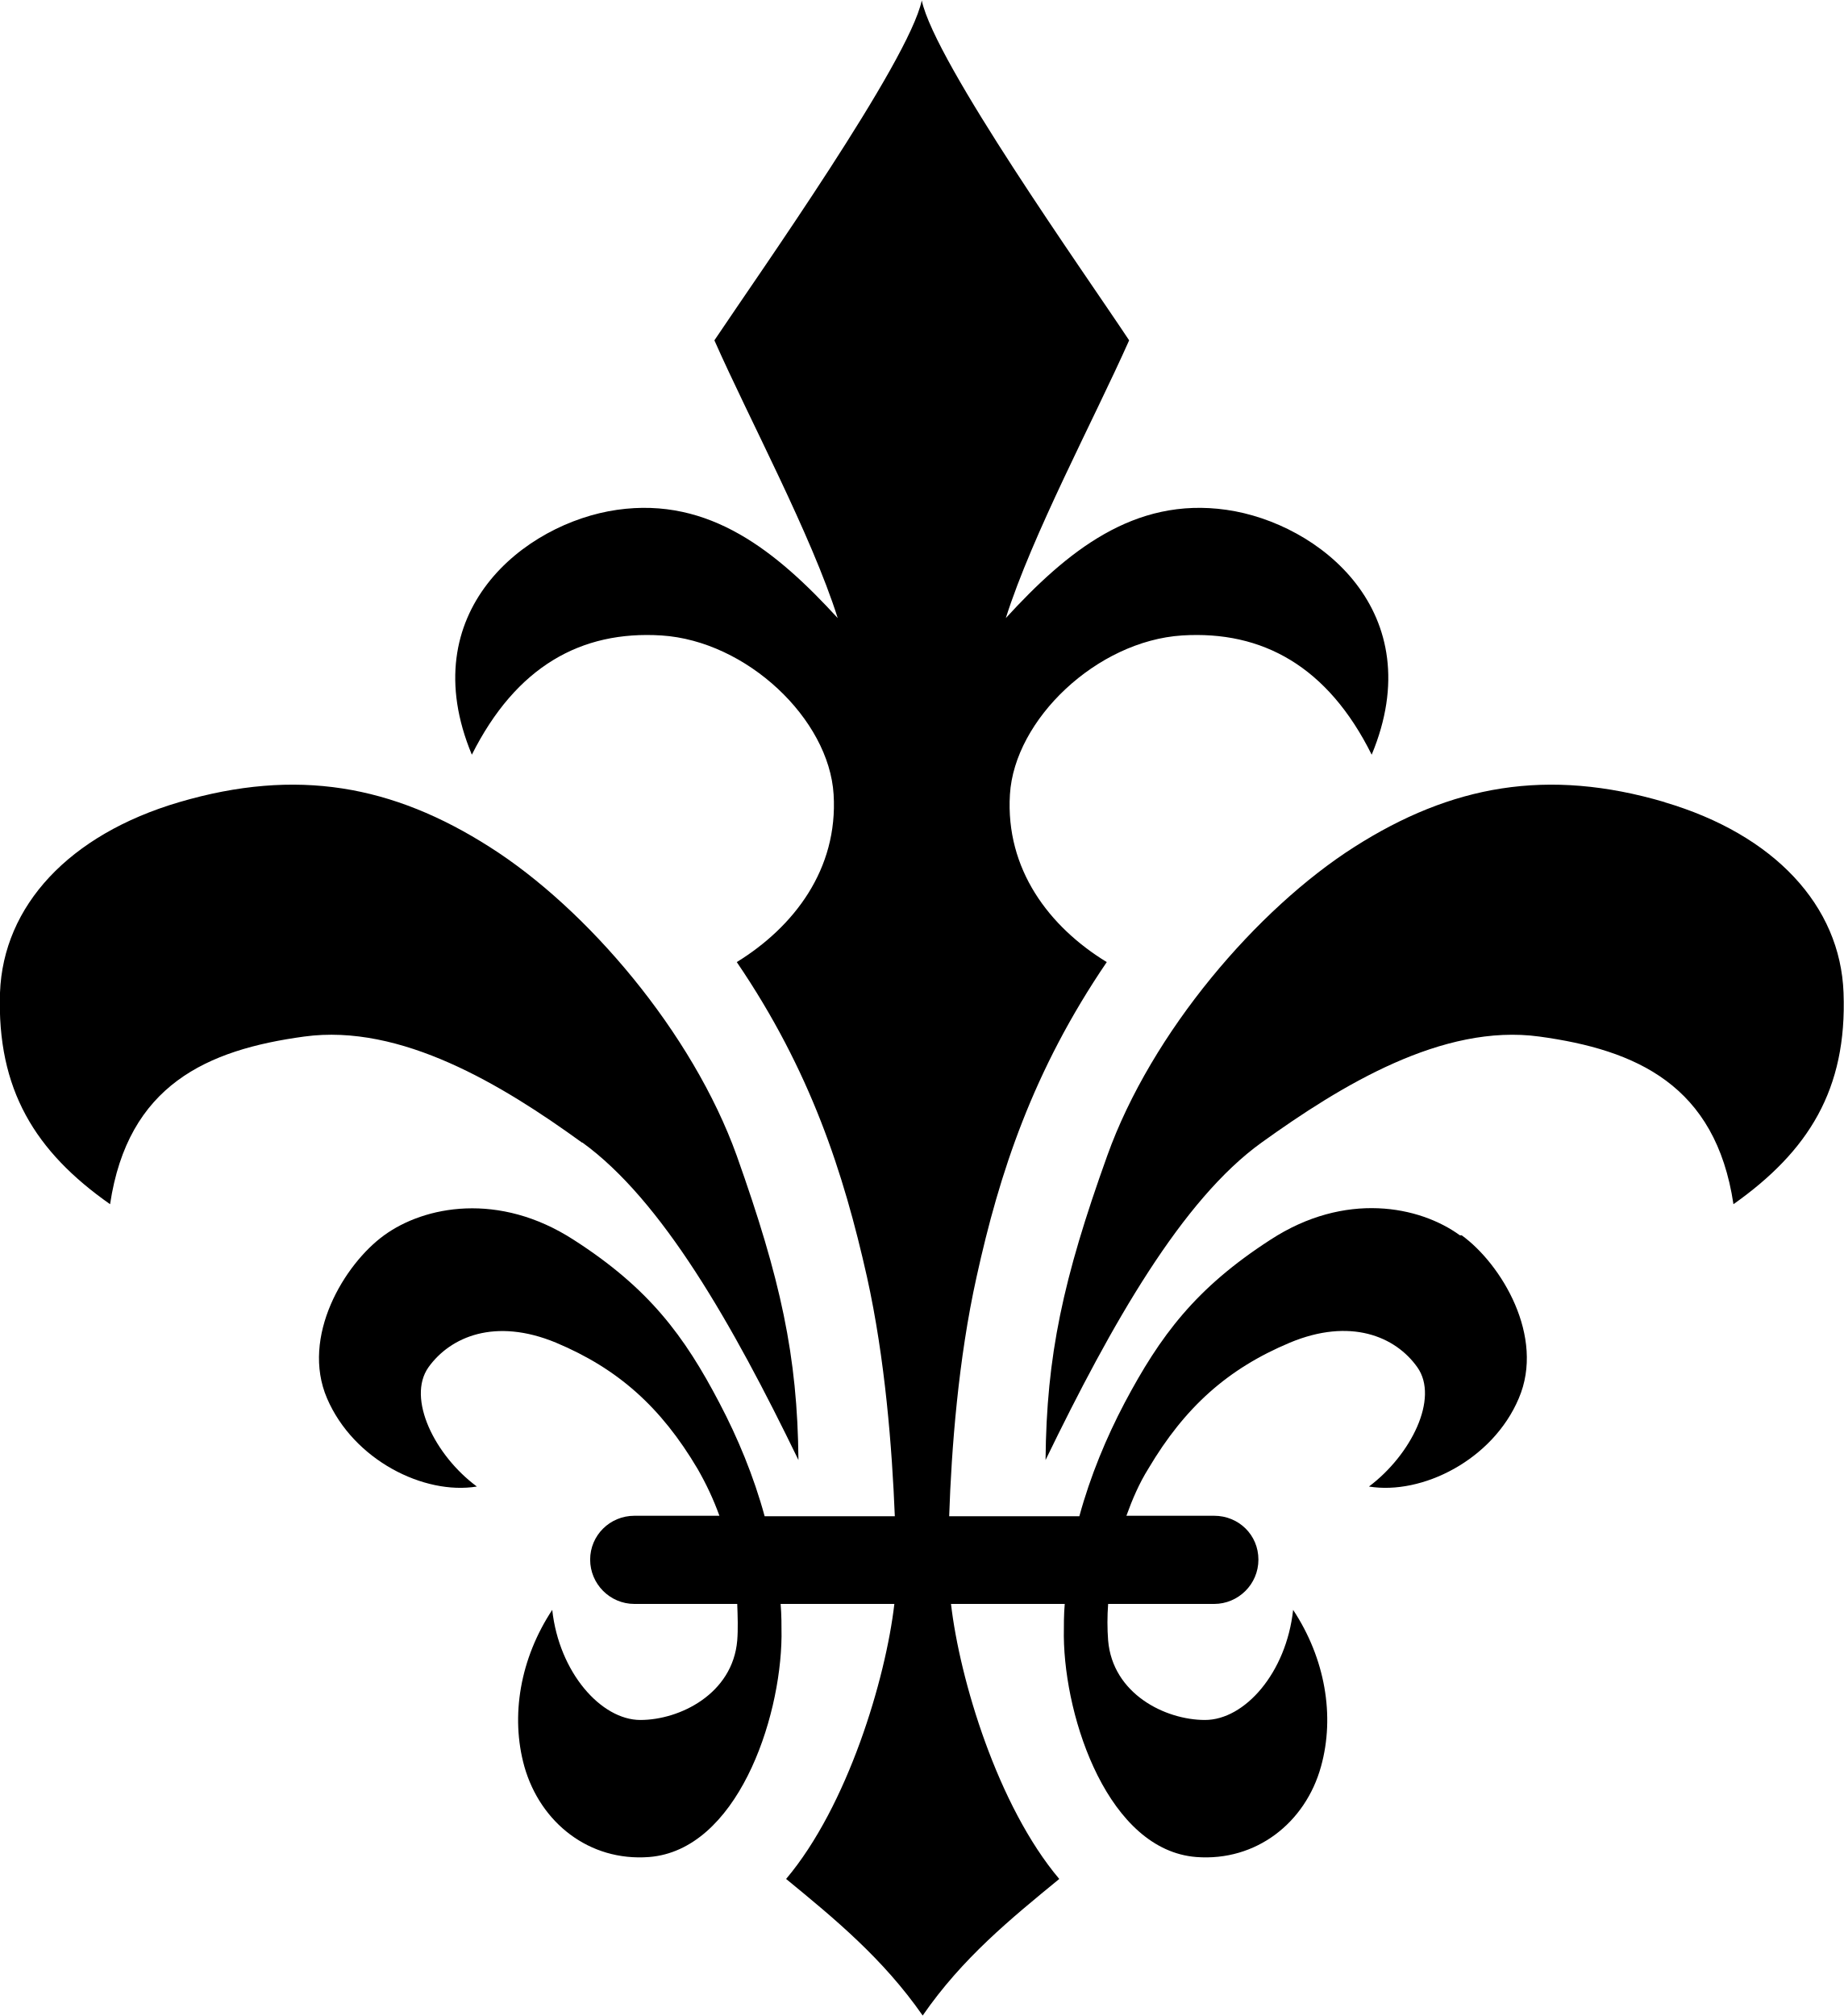
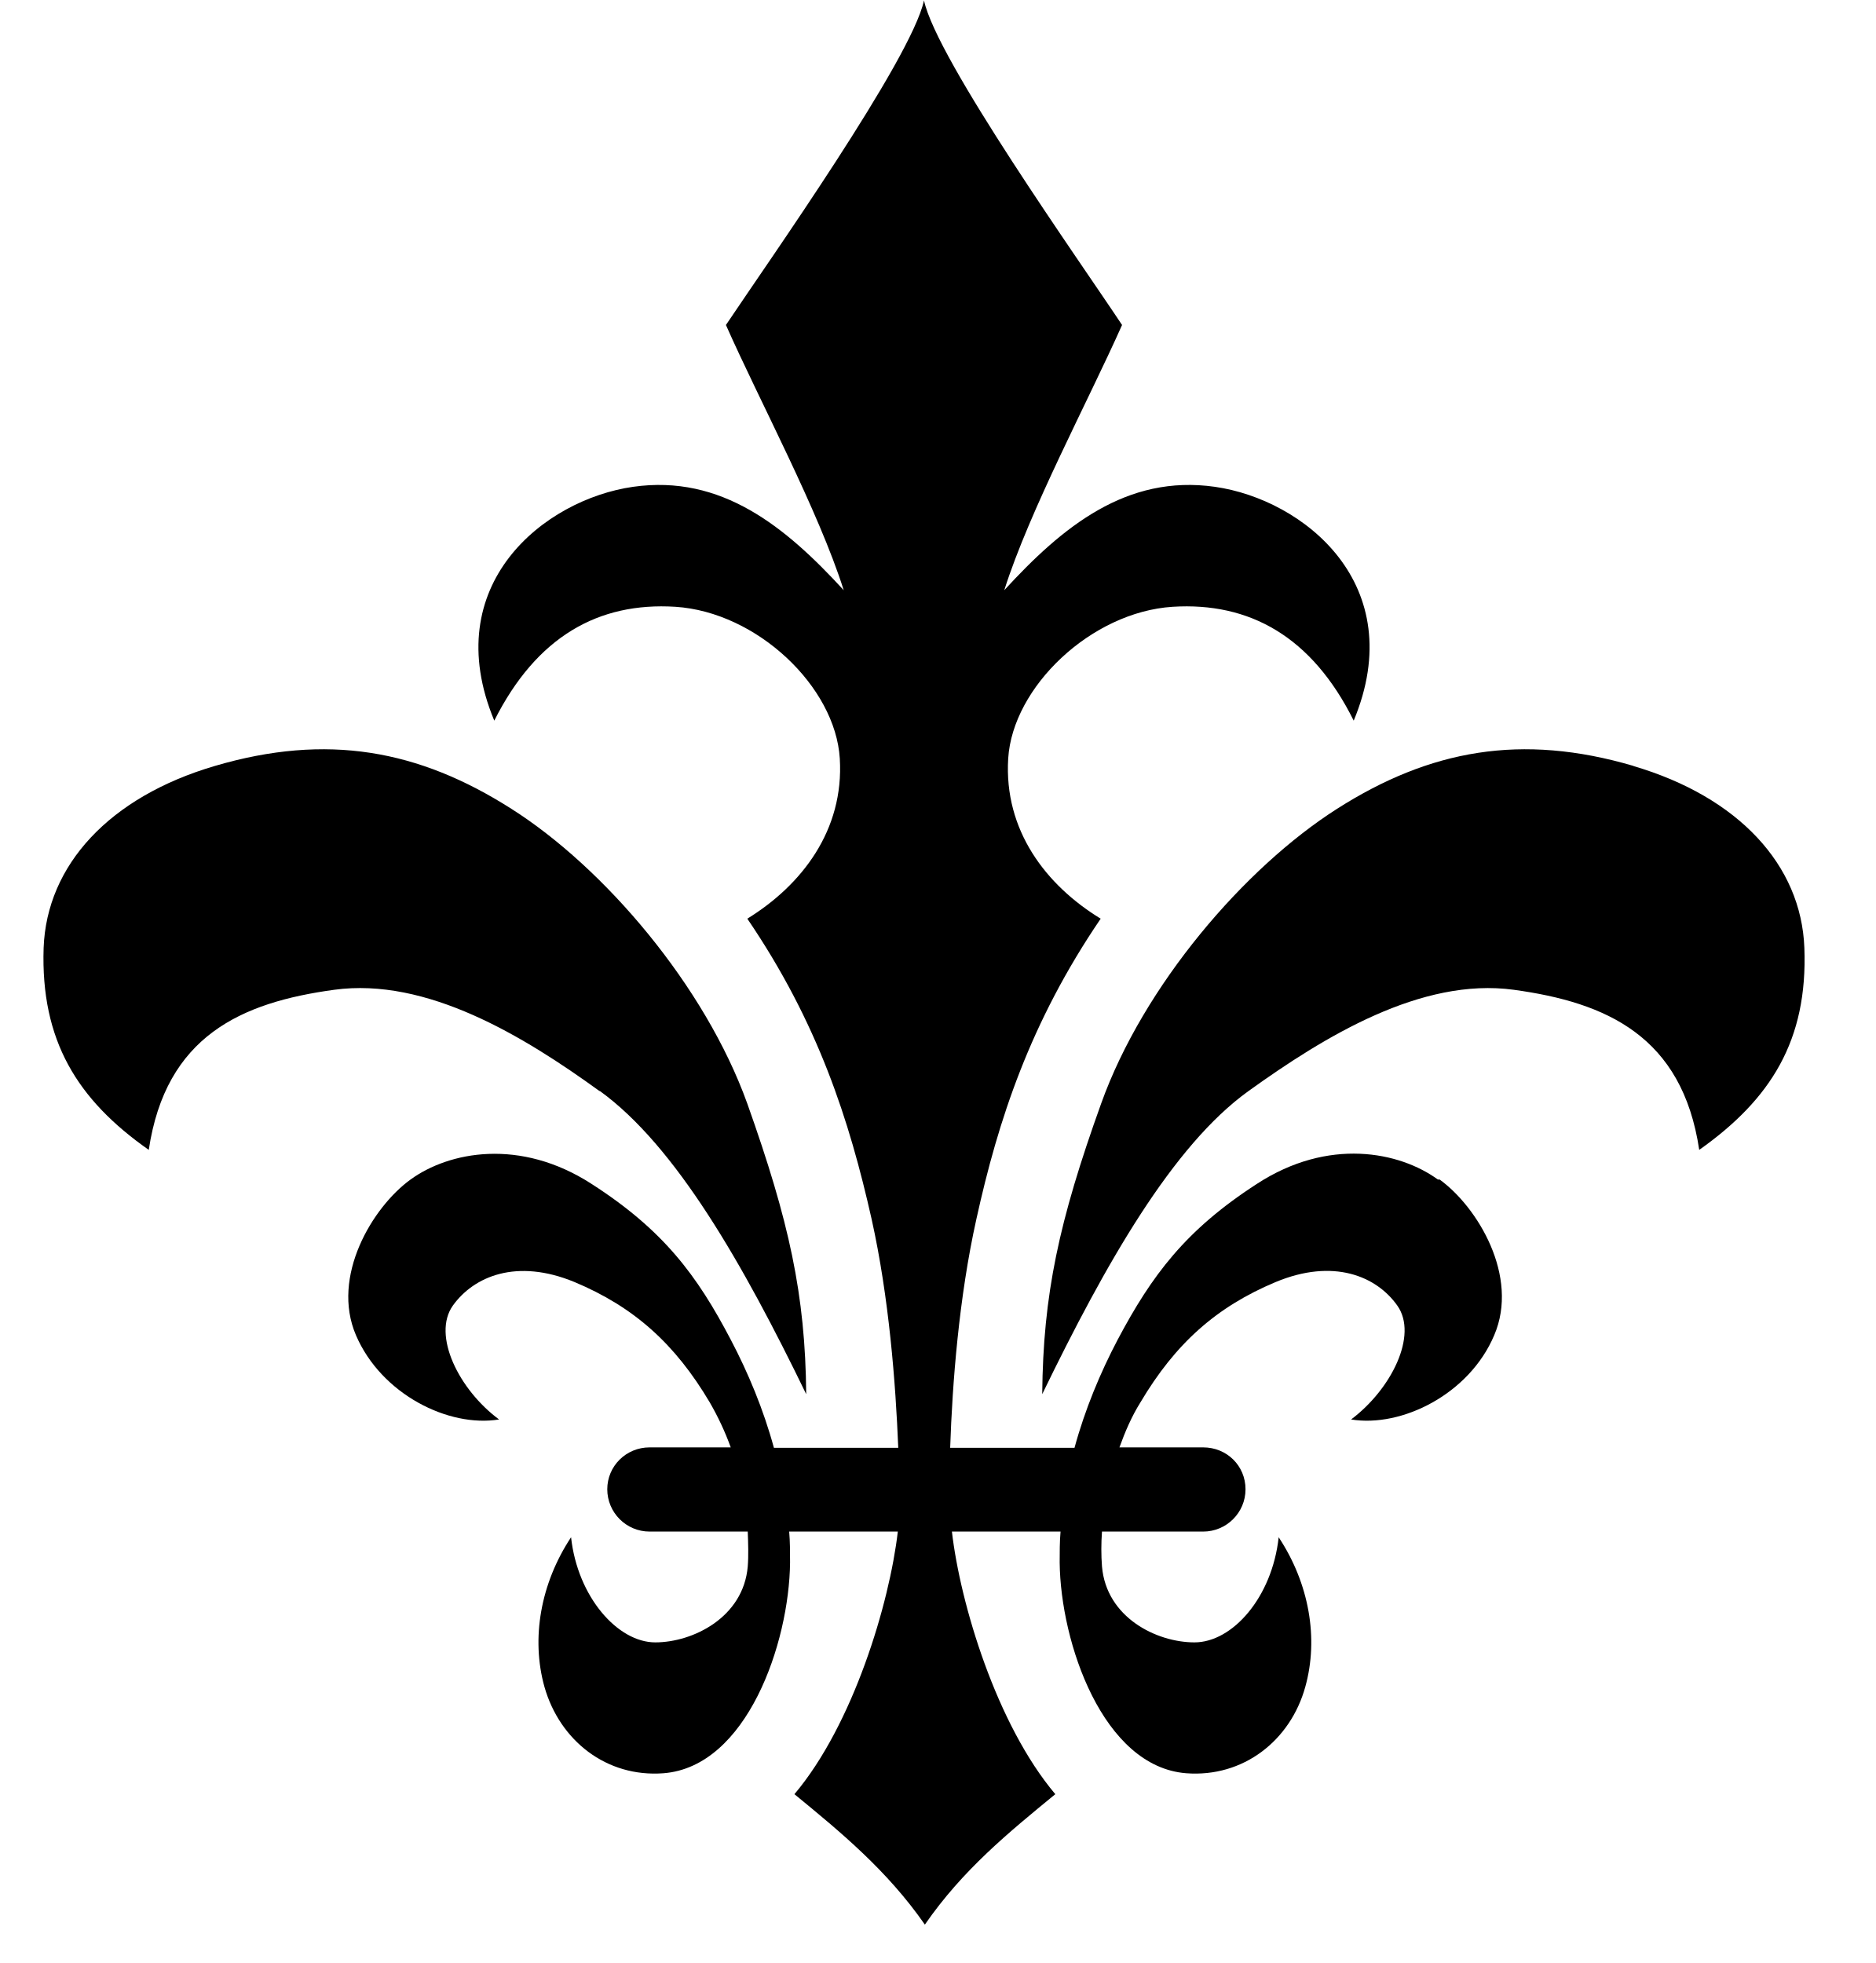
- <svg xmlns="http://www.w3.org/2000/svg" id="Layer_2" data-name="Layer 2" viewBox="0 0 40.37 44.13">
+ <svg xmlns="http://www.w3.org/2000/svg" id="Layer_2" data-name="Layer 2" viewBox="-1 0 43 45">
  <g id="Vintage_Frames" data-name="Vintage Frames">
    <path class="cls-1" d="M12.75,25.01c1.74,1.26,3.28,3.96,4.73,6.95-.02-2.28-.39-3.96-1.35-6.66-.97-2.7-3.28-5.41-5.41-6.76-2.12-1.35-4.22-1.74-6.8-.98C1.51,18.27.07,19.83,0,21.73c-.07,2.12.77,3.48,2.41,4.63.39-2.61,2.12-3.38,4.25-3.67,2.12-.29,4.34,1.06,6.08,2.32ZM36.45,17.56c-2.58-.76-4.68-.37-6.8.98-2.12,1.35-4.44,4.05-5.41,6.76-.97,2.7-1.33,4.38-1.35,6.66,1.45-2.99,2.99-5.7,4.73-6.95,1.74-1.25,3.96-2.61,6.08-2.32,2.12.29,3.86,1.06,4.25,3.67,1.64-1.16,2.49-2.51,2.41-4.63-.07-1.9-1.51-3.46-3.92-4.17ZM31.96,27.04c-.88-.64-2.51-.97-4.15.1-1.64,1.06-2.41,2.1-3.19,3.57-.4.76-.75,1.6-.99,2.48h-2.85c.05-1.48.2-3.44.6-5.24.5-2.27,1.23-4.51,2.85-6.89-1.26-.77-2.22-2.03-2.12-3.67.1-1.64,1.9-3.36,3.77-3.48,1.76-.11,3.19.68,4.15,2.61,1.3-3.12-1.15-5.07-3.18-5.36-2.03-.29-3.5.92-4.83,2.37.58-1.83,1.93-4.35,2.7-6.08-.96-1.45-4.25-6.08-4.54-7.44-.29,1.35-3.57,5.99-4.54,7.44.77,1.74,2.12,4.25,2.7,6.08-1.33-1.45-2.8-2.66-4.83-2.37-2.03.29-4.48,2.24-3.18,5.36.97-1.93,2.39-2.72,4.15-2.61,1.87.12,3.67,1.83,3.77,3.48.1,1.64-.87,2.9-2.12,3.67,1.62,2.38,2.34,4.62,2.85,6.89.4,1.8.55,3.76.61,5.24h-2.85c-.24-.88-.59-1.72-.99-2.48-.77-1.47-1.54-2.51-3.19-3.57-1.64-1.06-3.27-.74-4.15-.1-.87.63-1.83,2.22-1.25,3.57.58,1.35,2.12,2.12,3.28,1.93-.92-.68-1.54-1.93-1.06-2.61.48-.67,1.46-1.09,2.79-.54,1.36.57,2.3,1.41,3.1,2.76.19.33.35.67.48,1.03h-1.86c-.54,0-.97.43-.97.96s.43.97.97.97h2.25c.01.27.02.55,0,.8-.1,1.17-1.26,1.74-2.12,1.74s-1.78-1.04-1.93-2.41c-.7,1.06-.92,2.32-.61,3.43.35,1.23,1.42,2.08,2.73,1.98,1.91-.15,2.88-2.98,2.9-4.83,0-.24,0-.47-.02-.71h2.49c-.19,1.64-1.02,4.42-2.37,6.02,1.06.87,2.12,1.74,2.99,2.99.87-1.26,1.93-2.12,2.99-2.99-1.35-1.6-2.18-4.37-2.37-6.02h2.49c-.02.23-.02.47-.02.71.02,1.84.99,4.68,2.9,4.83,1.31.1,2.39-.75,2.73-1.98.31-1.11.09-2.37-.61-3.43-.15,1.38-1.06,2.41-1.93,2.41s-2.02-.57-2.12-1.74c-.02-.26-.02-.53,0-.8h2.32c.53,0,.97-.43.97-.97s-.43-.96-.97-.96h-1.92c.13-.36.28-.71.48-1.03.8-1.35,1.74-2.19,3.1-2.76,1.32-.55,2.31-.14,2.79.54.48.68-.14,1.92-1.06,2.61,1.16.19,2.71-.58,3.28-1.93.58-1.35-.38-2.94-1.25-3.57Z" />
  </g>
</svg>
